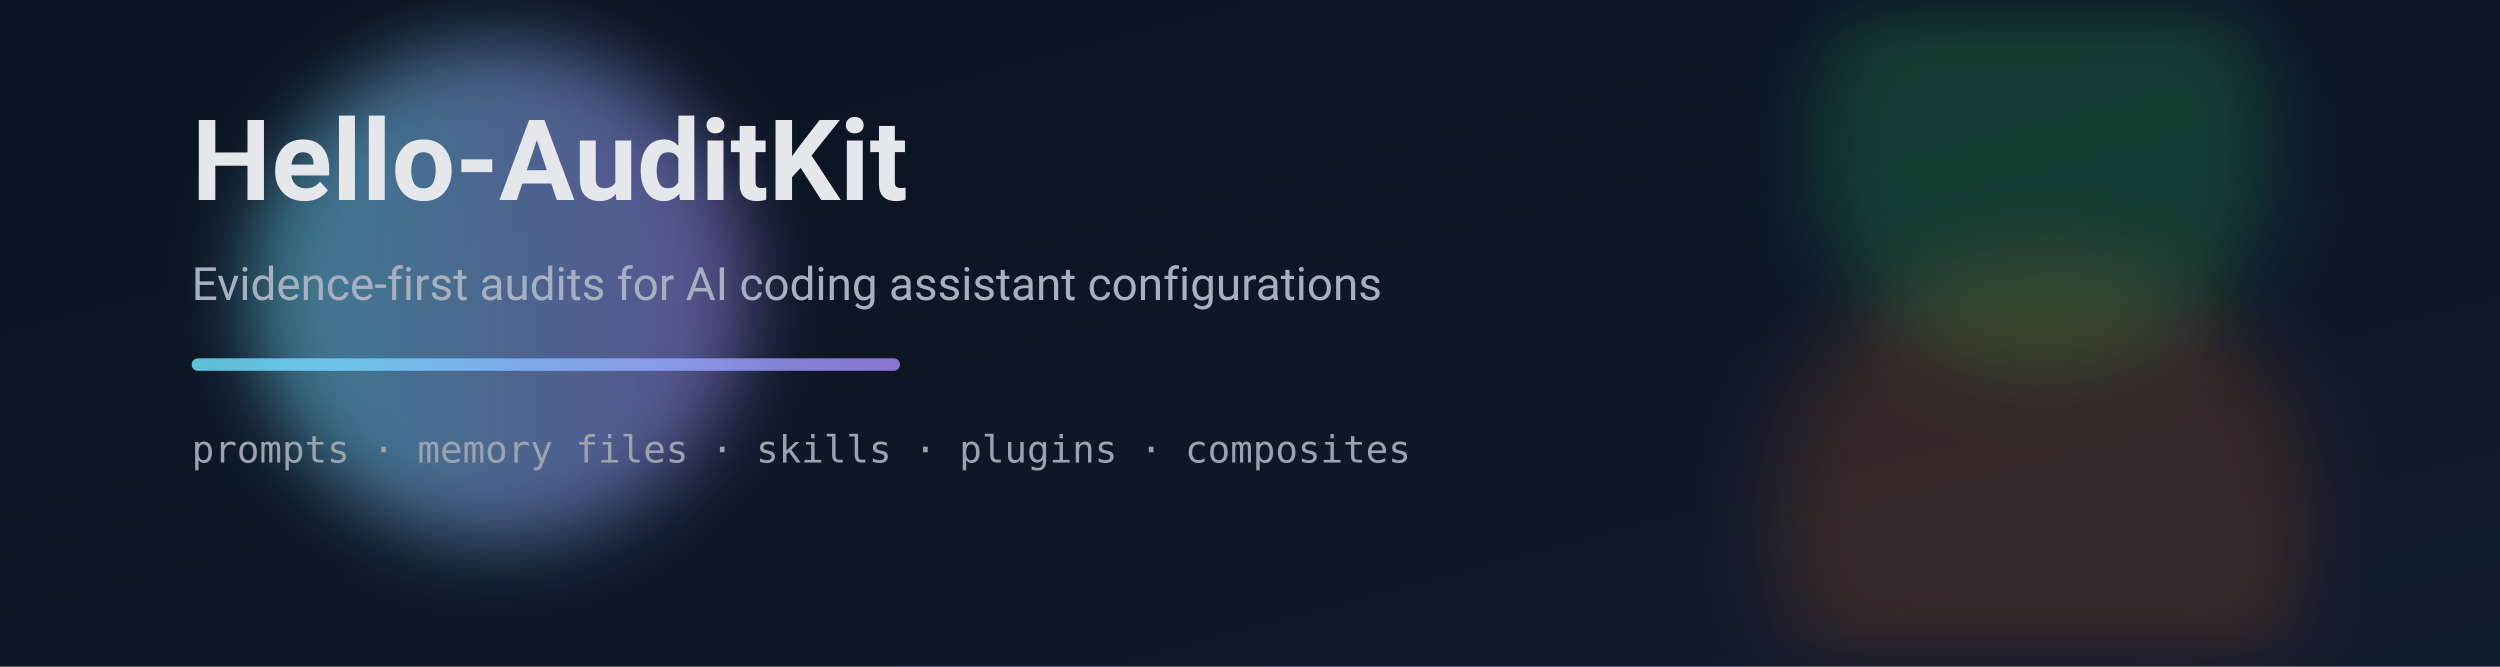
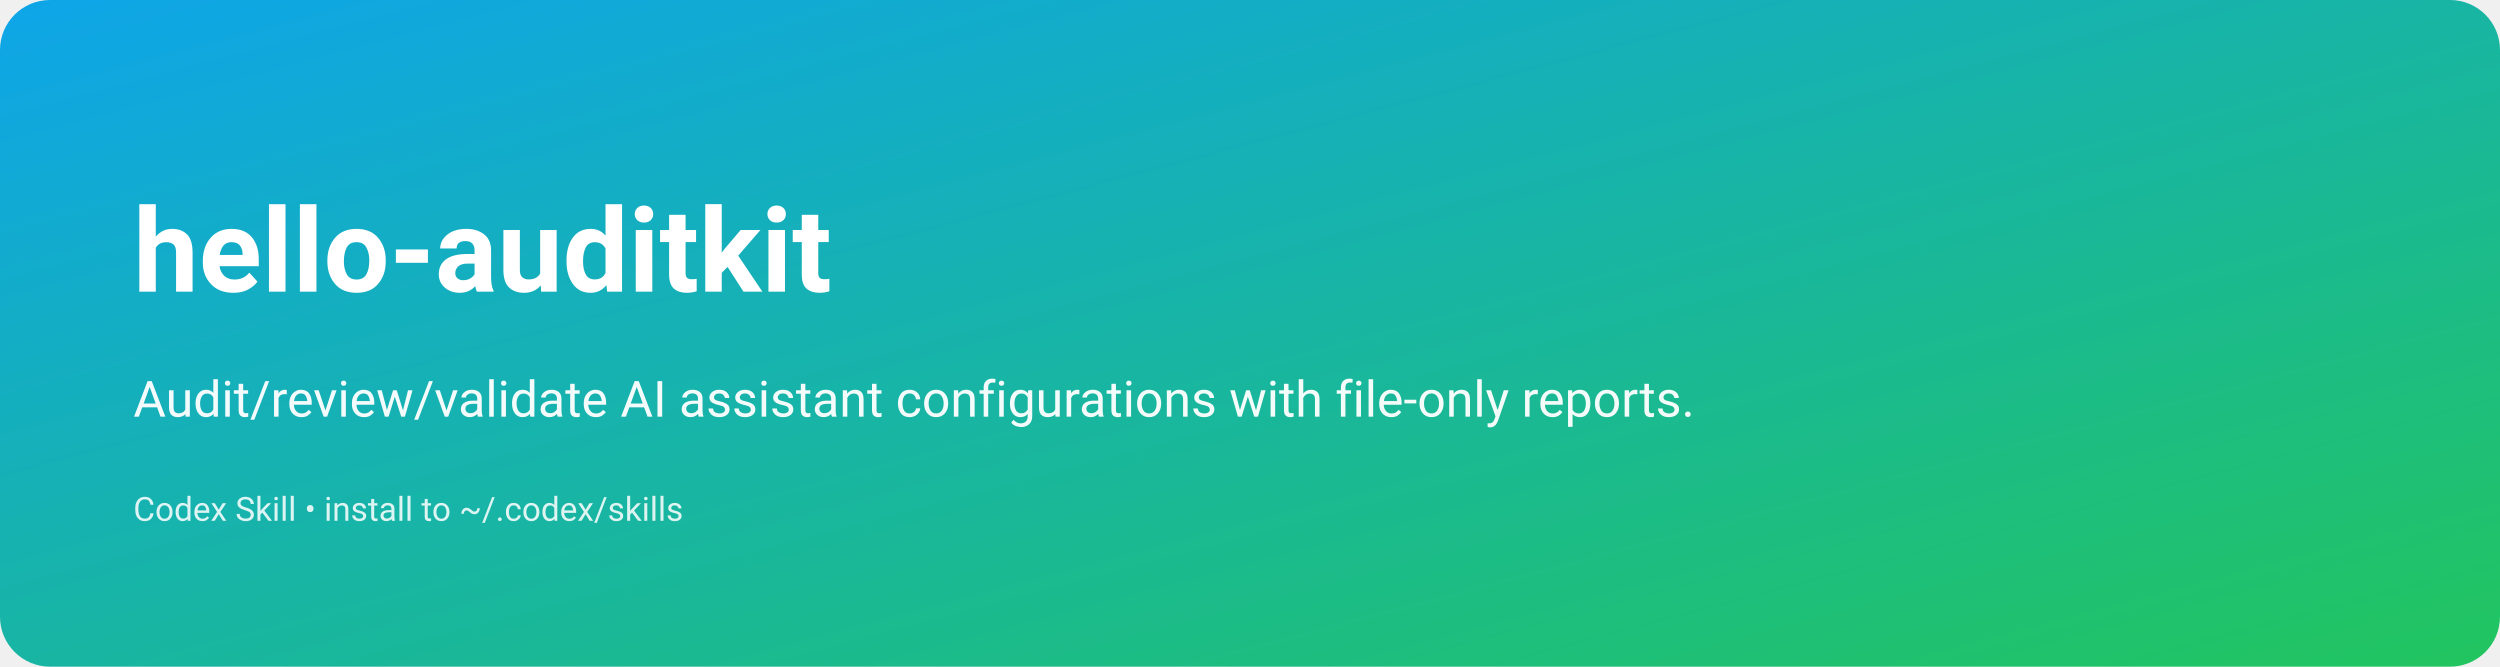
- <svg xmlns="http://www.w3.org/2000/svg" width="1200" height="320" viewBox="0 0 1200 320" role="img" aria-label="Hello-AuditKit">
+ <svg xmlns="http://www.w3.org/2000/svg" width="1200" height="320" viewBox="0 0 1200 320">
  <defs>
-     <linearGradient id="bg" x1="0" y1="0" x2="1" y2="1">
-       <stop offset="0" stop-color="#0B1220" />
-       <stop offset="1" stop-color="#111B2E" />
+     <linearGradient id="g" x1="0" y1="0" x2="1" y2="1">
+       <stop offset="0%" stop-color="#0ea5e9" />
+       <stop offset="100%" stop-color="#22c55e" />
    </linearGradient>
-     <linearGradient id="accent" x1="0" y1="0" x2="1" y2="0">
-       <stop offset="0" stop-color="#6EE7FF" stop-opacity="0.9" />
-       <stop offset="1" stop-color="#A78BFA" stop-opacity="0.9" />
-     </linearGradient>
-     <filter id="soft" x="-20%" y="-20%" width="140%" height="140%">
-       <feGaussianBlur stdDeviation="18" />
-     </filter>
  </defs>
-   <rect width="1200" height="320" fill="url(#bg)" />
-   <circle cx="240" cy="140" r="120" fill="url(#accent)" filter="url(#soft)" opacity="0.55" />
-   <circle cx="980" cy="70" r="110" fill="#22C55E" filter="url(#soft)" opacity="0.22" />
-   <circle cx="980" cy="250" r="130" fill="#F97316" filter="url(#soft)" opacity="0.16" />
-   <g transform="translate(92,96)">
-     <text x="0" y="0" fill="#E5E7EB" font-family="ui-sans-serif, system-ui, -apple-system, Segoe UI, Roboto, Arial" font-size="54" font-weight="700">
-       Hello-AuditKit
-     </text>
-     <text x="0" y="48" fill="#A7B0C0" font-family="ui-sans-serif, system-ui, -apple-system, Segoe UI, Roboto, Arial" font-size="22">
-       Evidence-first audits for AI coding assistant configurations
-     </text>
-     <rect x="0" y="76" width="340" height="6" rx="3" fill="url(#accent)" opacity="0.9" />
-     <text x="0" y="126" fill="#9CA3AF" font-family="ui-monospace, SFMono-Regular, Menlo, Consolas, monospace" font-size="18">
-       prompts · memory files · skills · plugins · composites
-     </text>
+   <rect width="1200" height="320" rx="24" fill="url(#g)" />
+   <g fill="#ffffff" font-family="ui-sans-serif, system-ui, -apple-system, Segoe UI, Roboto, Helvetica, Arial">
+     <text x="64" y="140" font-size="56" font-weight="700">hello-auditkit</text>
+     <text x="64" y="200" font-size="24" opacity="0.95">Audit/review/validate AI assistant configurations with file-only reports.</text>
+     <text x="64" y="250" font-size="16" opacity="0.85">Codex Skill • install to ~/.codex/skills</text>
  </g>
</svg>
